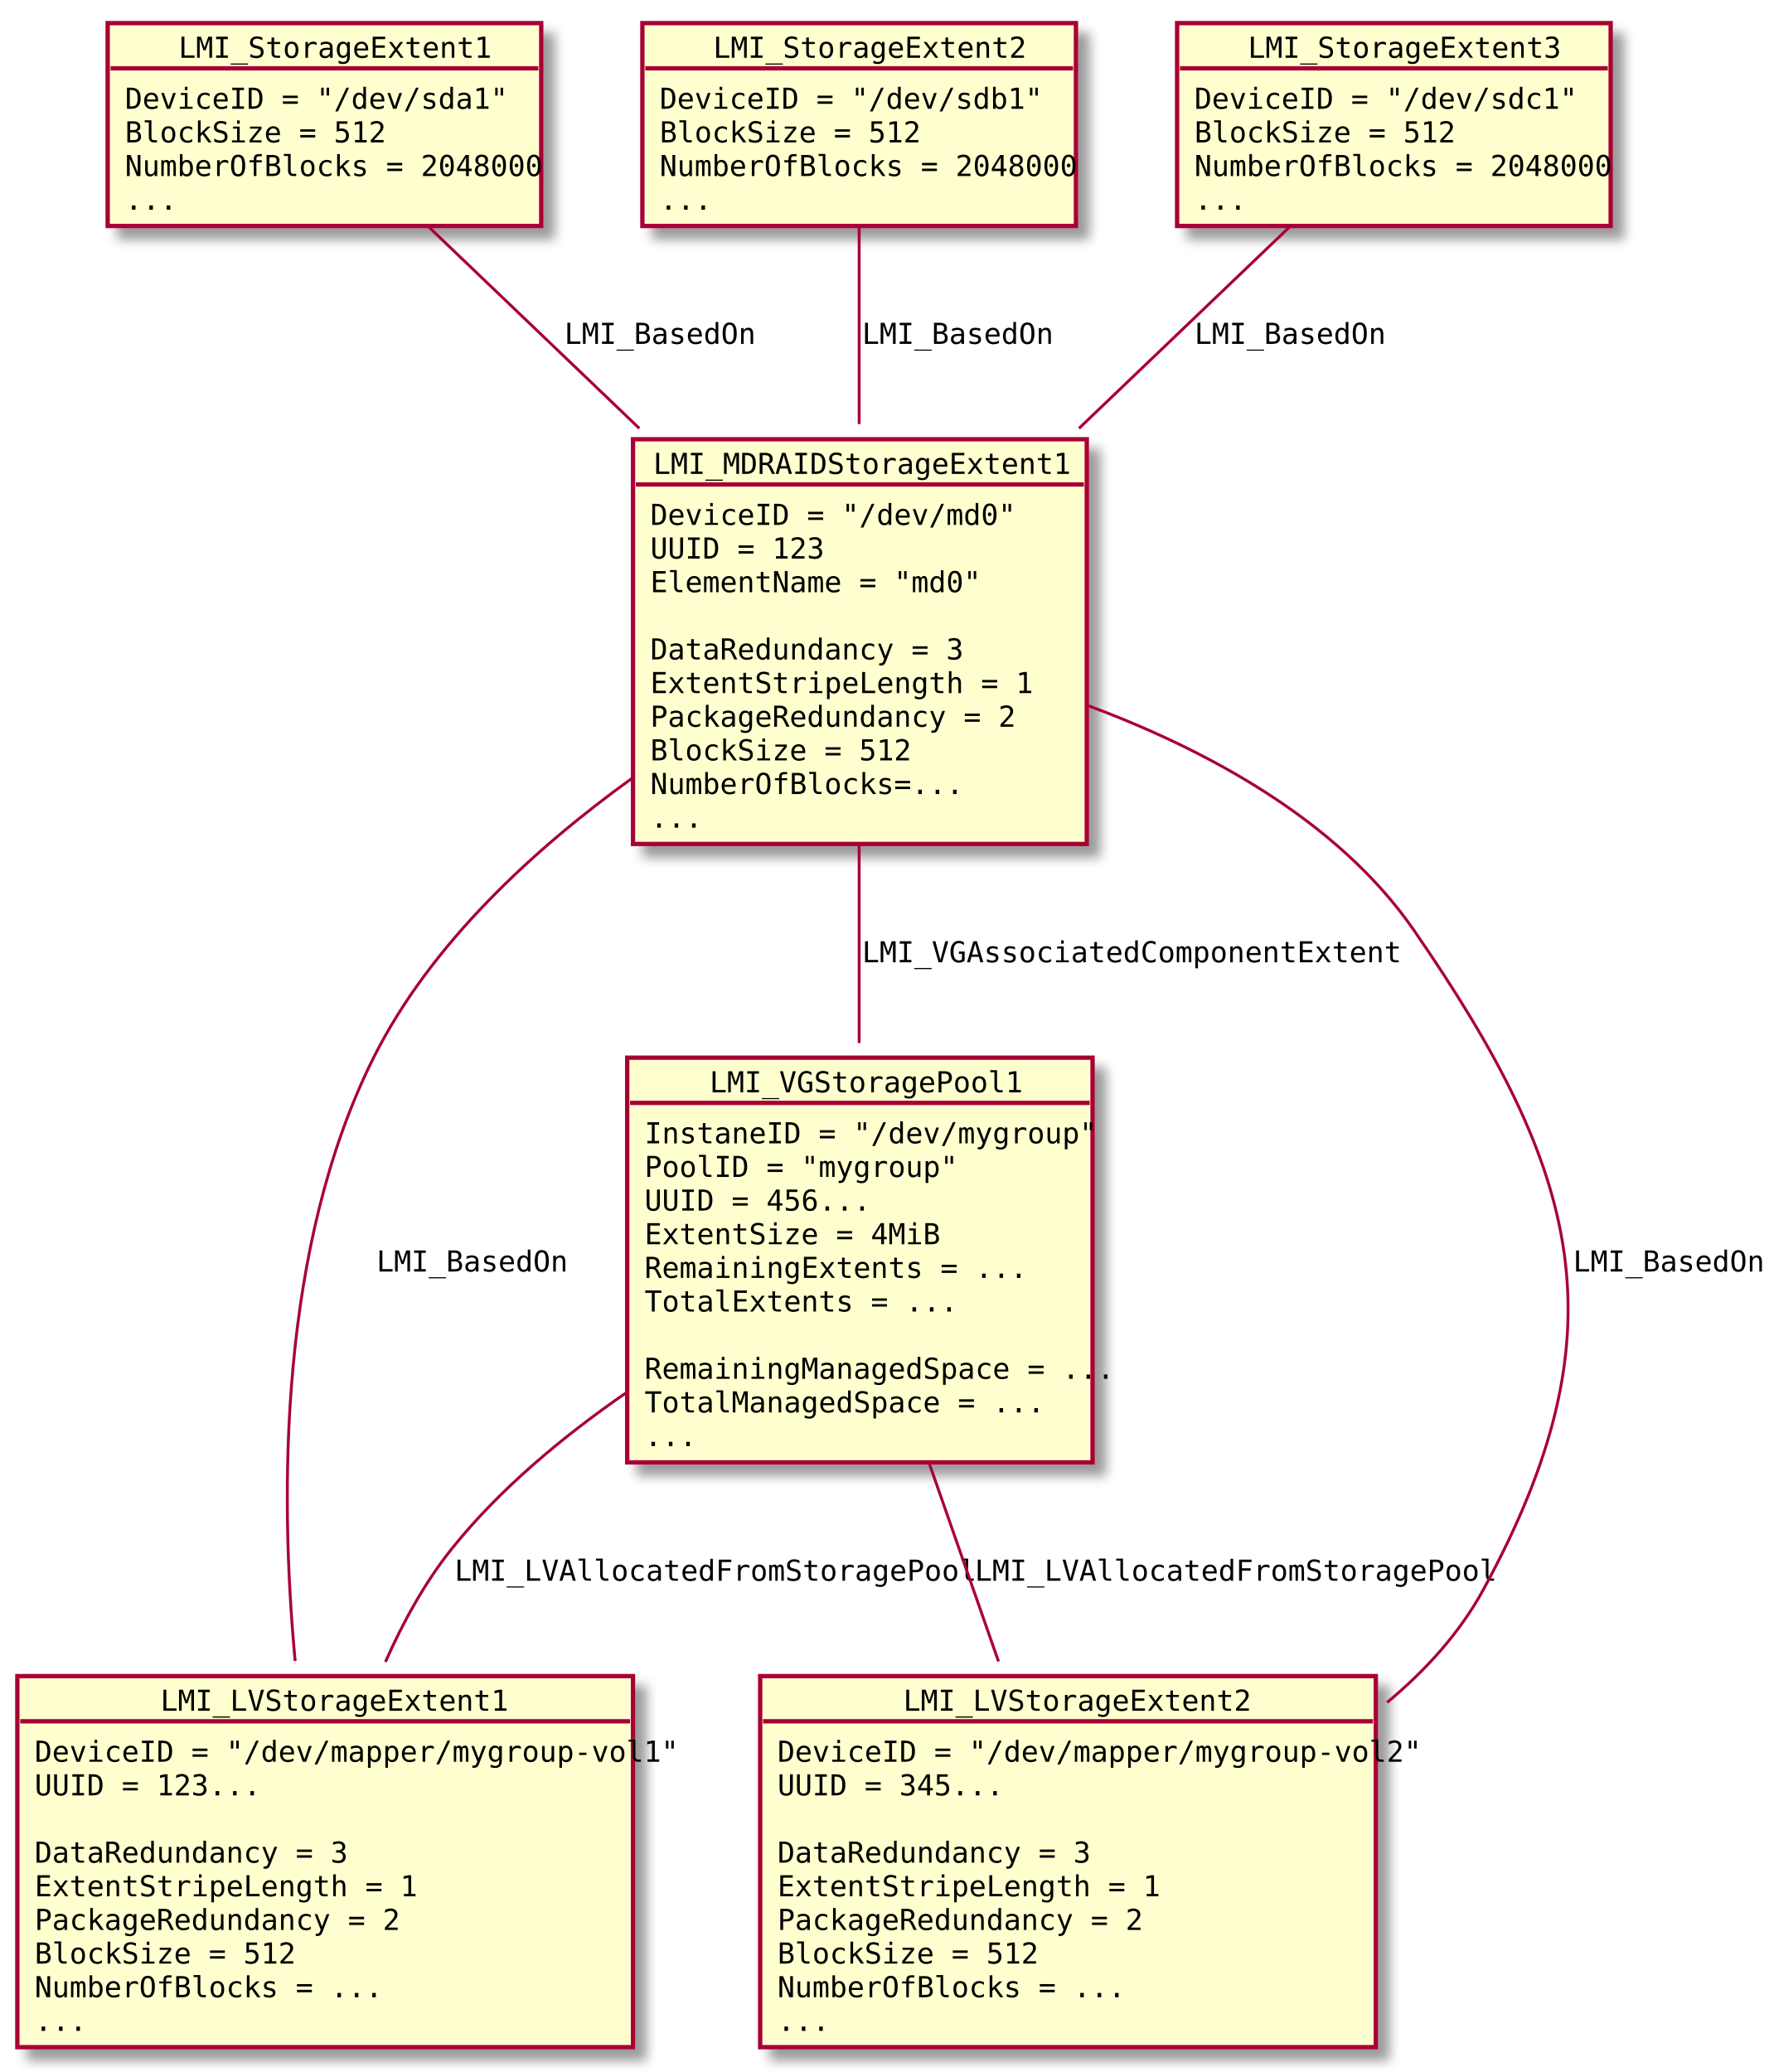
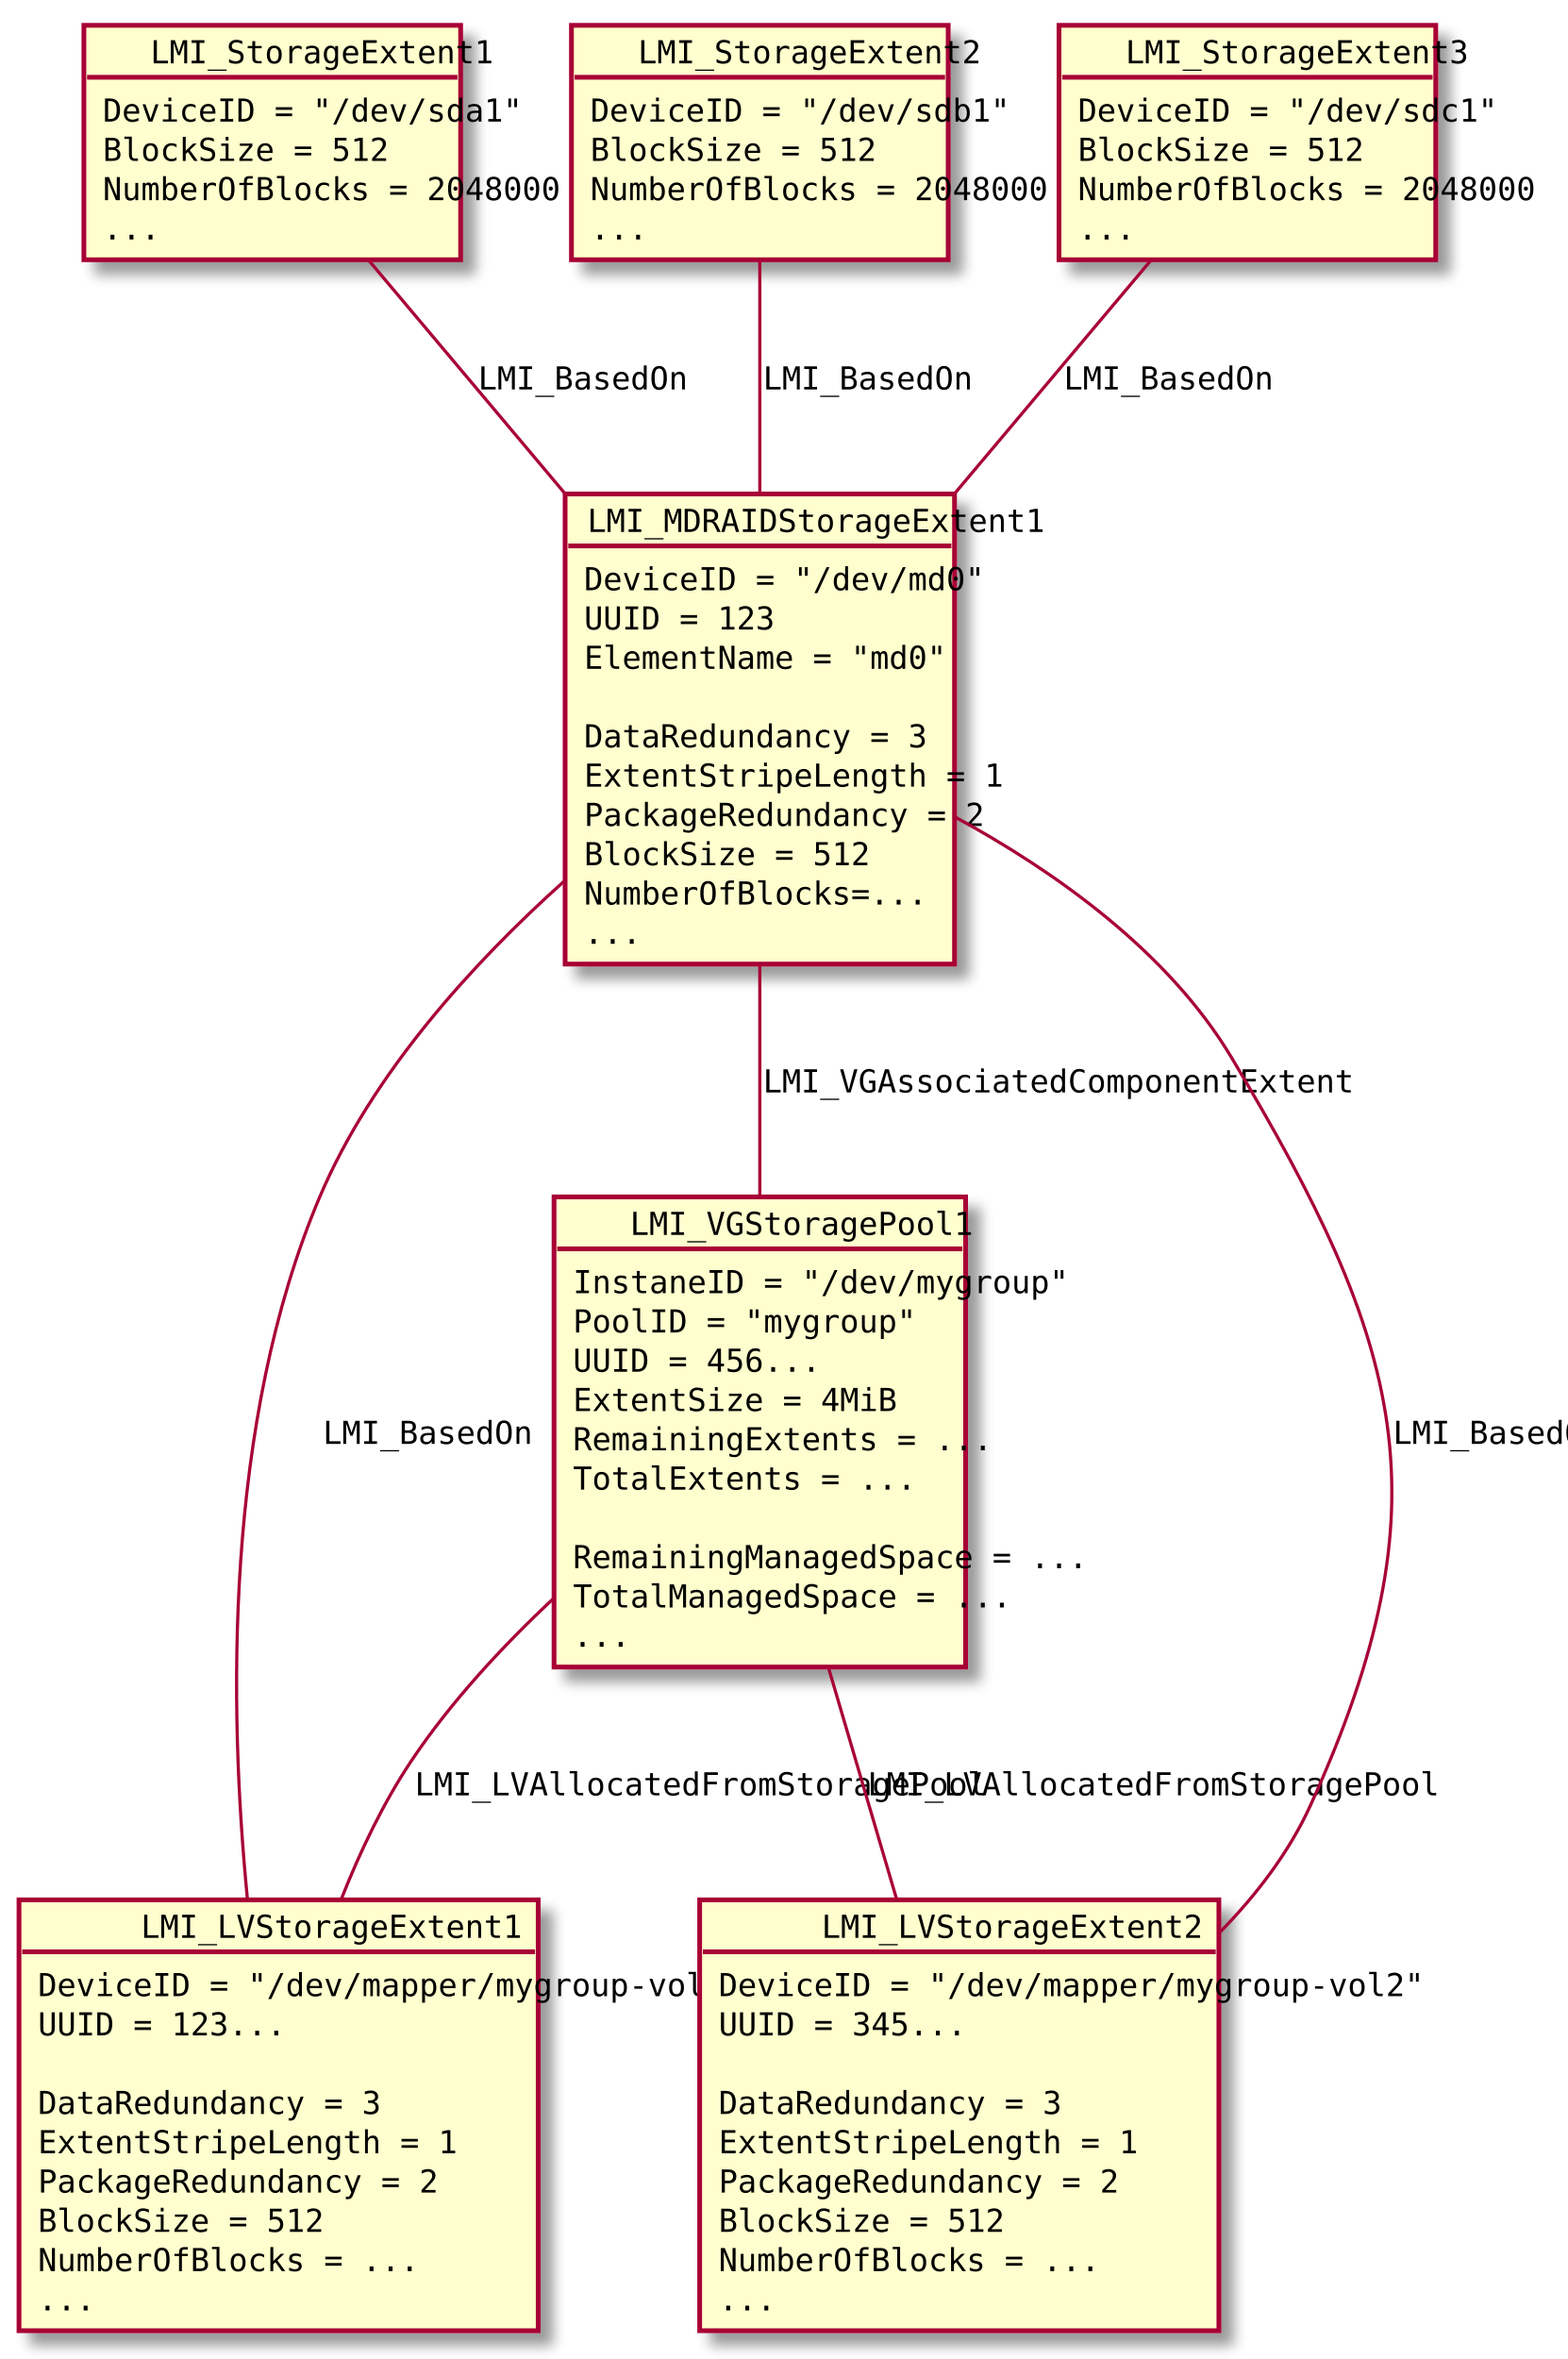
- <svg xmlns="http://www.w3.org/2000/svg" height="717pt" style="width:612px;height:717px;" version="1.1" viewBox="0 0 612 717" width="612pt">
+ <svg xmlns="http://www.w3.org/2000/svg" height="745pt" style="width:495px;height:745px;" version="1.1" viewBox="0 0 495 745" width="495pt">
  <defs>
    <filter height="300%" id="f1" width="300%" x="-1" y="-1">
-       <feGaussianBlur result="blurOut" stdDeviation="2" />
+       <feGaussianBlur result="blurOut" stdDeviation="2.0" />
      <feColorMatrix in="blurOut" result="blurOut2" type="matrix" values="0 0 0 0 0 0 0 0 0 0 0 0 0 0 0 0 0 0 .4 0" />
-       <feOffset dx="4" dy="4" in="blurOut2" result="blurOut3" />
+       <feOffset dx="4.0" dy="4.0" in="blurOut2" result="blurOut3" />
      <feBlend in="SourceGraphic" in2="blurOut3" mode="normal" />
    </filter>
  </defs>
  <g>
-     <rect fill="#FEFECE" filter="url(#f1)" height="70.203" style="stroke: #A80036; stroke-width: 1.5;" width="150" x="37.25" y="8" />
-     <text fill="#000000" font-family="Monospace" font-size="10" lengthAdjust="spacingAndGlyphs" textLength="101" x="61.75" y="20">LMI_StorageExtent1</text>
-     <line style="stroke: #A80036; stroke-width: 1.5;" x1="38.25" x2="186.25" y1="23.641" y2="23.641" />
-     <text fill="#000000" font-family="Monospace" font-size="10" lengthAdjust="spacingAndGlyphs" textLength="115" x="43.25" y="37.641">DeviceID = "/dev/sda1"</text>
-     <text fill="#000000" font-family="Monospace" font-size="10" lengthAdjust="spacingAndGlyphs" textLength="77" x="43.25" y="49.281">BlockSize = 512</text>
-     <text fill="#000000" font-family="Monospace" font-size="10" lengthAdjust="spacingAndGlyphs" textLength="138" x="43.25" y="60.922">NumberOfBlocks = 2048000</text>
-     <text fill="#000000" font-family="Monospace" font-size="10" lengthAdjust="spacingAndGlyphs" textLength="9" x="43.25" y="72.562">...</text>
-     <rect fill="#FEFECE" filter="url(#f1)" height="70.203" style="stroke: #A80036; stroke-width: 1.5;" width="150" x="222.25" y="8" />
-     <text fill="#000000" font-family="Monospace" font-size="10" lengthAdjust="spacingAndGlyphs" textLength="101" x="246.75" y="20">LMI_StorageExtent2</text>
-     <line style="stroke: #A80036; stroke-width: 1.5;" x1="223.25" x2="371.25" y1="23.641" y2="23.641" />
-     <text fill="#000000" font-family="Monospace" font-size="10" lengthAdjust="spacingAndGlyphs" textLength="115" x="228.25" y="37.641">DeviceID = "/dev/sdb1"</text>
-     <text fill="#000000" font-family="Monospace" font-size="10" lengthAdjust="spacingAndGlyphs" textLength="77" x="228.25" y="49.281">BlockSize = 512</text>
-     <text fill="#000000" font-family="Monospace" font-size="10" lengthAdjust="spacingAndGlyphs" textLength="138" x="228.25" y="60.922">NumberOfBlocks = 2048000</text>
-     <text fill="#000000" font-family="Monospace" font-size="10" lengthAdjust="spacingAndGlyphs" textLength="9" x="228.25" y="72.562">...</text>
-     <rect fill="#FEFECE" filter="url(#f1)" height="70.203" style="stroke: #A80036; stroke-width: 1.5;" width="150" x="407.25" y="8" />
-     <text fill="#000000" font-family="Monospace" font-size="10" lengthAdjust="spacingAndGlyphs" textLength="101" x="431.75" y="20">LMI_StorageExtent3</text>
-     <line style="stroke: #A80036; stroke-width: 1.5;" x1="408.25" x2="556.25" y1="23.641" y2="23.641" />
-     <text fill="#000000" font-family="Monospace" font-size="10" lengthAdjust="spacingAndGlyphs" textLength="114" x="413.25" y="37.641">DeviceID = "/dev/sdc1"</text>
-     <text fill="#000000" font-family="Monospace" font-size="10" lengthAdjust="spacingAndGlyphs" textLength="77" x="413.25" y="49.281">BlockSize = 512</text>
-     <text fill="#000000" font-family="Monospace" font-size="10" lengthAdjust="spacingAndGlyphs" textLength="138" x="413.25" y="60.922">NumberOfBlocks = 2048000</text>
-     <text fill="#000000" font-family="Monospace" font-size="10" lengthAdjust="spacingAndGlyphs" textLength="9" x="413.25" y="72.562">...</text>
-     <rect fill="#FEFECE" filter="url(#f1)" height="140.047" style="stroke: #A80036; stroke-width: 1.5;" width="157" x="219" y="152" />
-     <text fill="#000000" font-family="Monospace" font-size="10" lengthAdjust="spacingAndGlyphs" textLength="143" x="226" y="164">LMI_MDRAIDStorageExtent1</text>
-     <line style="stroke: #A80036; stroke-width: 1.5;" x1="220" x2="375" y1="167.641" y2="167.641" />
-     <text fill="#000000" font-family="Monospace" font-size="10" lengthAdjust="spacingAndGlyphs" textLength="114" x="225" y="181.641">DeviceID = "/dev/md0"</text>
-     <text fill="#000000" font-family="Monospace" font-size="10" lengthAdjust="spacingAndGlyphs" textLength="59" x="225" y="193.281">UUID = 123</text>
-     <text fill="#000000" font-family="Monospace" font-size="10" lengthAdjust="spacingAndGlyphs" textLength="117" x="225" y="204.922">ElementName = "md0"</text>
-     <text fill="#000000" font-family="Monospace" font-size="10" lengthAdjust="spacingAndGlyphs" textLength="104" x="225" y="228.203">DataRedundancy = 3</text>
-     <text fill="#000000" font-family="Monospace" font-size="10" lengthAdjust="spacingAndGlyphs" textLength="116" x="225" y="239.844">ExtentStripeLength = 1</text>
-     <text fill="#000000" font-family="Monospace" font-size="10" lengthAdjust="spacingAndGlyphs" textLength="121" x="225" y="251.484">PackageRedundancy = 2</text>
-     <text fill="#000000" font-family="Monospace" font-size="10" lengthAdjust="spacingAndGlyphs" textLength="77" x="225" y="263.125">BlockSize = 512</text>
-     <text fill="#000000" font-family="Monospace" font-size="10" lengthAdjust="spacingAndGlyphs" textLength="99" x="225" y="274.766">NumberOfBlocks=...</text>
-     <text fill="#000000" font-family="Monospace" font-size="10" lengthAdjust="spacingAndGlyphs" textLength="9" x="225" y="286.406">...</text>
-     <rect fill="#FEFECE" filter="url(#f1)" height="140.047" style="stroke: #A80036; stroke-width: 1.5;" width="161" x="217" y="366" />
-     <text fill="#000000" font-family="Monospace" font-size="10" lengthAdjust="spacingAndGlyphs" textLength="104" x="245.5" y="378">LMI_VGStoragePool1</text>
-     <line style="stroke: #A80036; stroke-width: 1.5;" x1="218" x2="377" y1="381.641" y2="381.641" />
-     <text fill="#000000" font-family="Monospace" font-size="10" lengthAdjust="spacingAndGlyphs" textLength="139" x="223" y="395.641">InstaneID = "/dev/mygroup"</text>
-     <text fill="#000000" font-family="Monospace" font-size="10" lengthAdjust="spacingAndGlyphs" textLength="100" x="223" y="407.281">PoolID = "mygroup"</text>
-     <text fill="#000000" font-family="Monospace" font-size="10" lengthAdjust="spacingAndGlyphs" textLength="68" x="223" y="418.922">UUID = 456...</text>
-     <text fill="#000000" font-family="Monospace" font-size="10" lengthAdjust="spacingAndGlyphs" textLength="91" x="223" y="430.562">ExtentSize = 4MiB</text>
-     <text fill="#000000" font-family="Monospace" font-size="10" lengthAdjust="spacingAndGlyphs" textLength="112" x="223" y="442.203">RemainingExtents = ...</text>
-     <text fill="#000000" font-family="Monospace" font-size="10" lengthAdjust="spacingAndGlyphs" textLength="84" x="223" y="453.844">TotalExtents = ...</text>
-     <text fill="#000000" font-family="Monospace" font-size="10" lengthAdjust="spacingAndGlyphs" textLength="149" x="223" y="477.125">RemainingManagedSpace = ...</text>
-     <text fill="#000000" font-family="Monospace" font-size="10" lengthAdjust="spacingAndGlyphs" textLength="121" x="223" y="488.766">TotalManagedSpace = ...</text>
-     <text fill="#000000" font-family="Monospace" font-size="10" lengthAdjust="spacingAndGlyphs" textLength="9" x="223" y="500.406">...</text>
-     <rect fill="#FEFECE" filter="url(#f1)" height="128.406" style="stroke: #A80036; stroke-width: 1.5;" width="213" x="6" y="580" />
-     <text fill="#000000" font-family="Monospace" font-size="10" lengthAdjust="spacingAndGlyphs" textLength="114" x="55.5" y="592">LMI_LVStorageExtent1</text>
-     <line style="stroke: #A80036; stroke-width: 1.5;" x1="7" x2="218" y1="595.641" y2="595.641" />
-     <text fill="#000000" font-family="Monospace" font-size="10" lengthAdjust="spacingAndGlyphs" textLength="201" x="12" y="609.641">DeviceID = "/dev/mapper/mygroup-vol1"</text>
-     <text fill="#000000" font-family="Monospace" font-size="10" lengthAdjust="spacingAndGlyphs" textLength="68" x="12" y="621.281">UUID = 123...</text>
-     <text fill="#000000" font-family="Monospace" font-size="10" lengthAdjust="spacingAndGlyphs" textLength="104" x="12" y="644.562">DataRedundancy = 3</text>
-     <text fill="#000000" font-family="Monospace" font-size="10" lengthAdjust="spacingAndGlyphs" textLength="116" x="12" y="656.203">ExtentStripeLength = 1</text>
-     <text fill="#000000" font-family="Monospace" font-size="10" lengthAdjust="spacingAndGlyphs" textLength="121" x="12" y="667.844">PackageRedundancy = 2</text>
-     <text fill="#000000" font-family="Monospace" font-size="10" lengthAdjust="spacingAndGlyphs" textLength="77" x="12" y="679.484">BlockSize = 512</text>
-     <text fill="#000000" font-family="Monospace" font-size="10" lengthAdjust="spacingAndGlyphs" textLength="105" x="12" y="691.125">NumberOfBlocks = ...</text>
-     <text fill="#000000" font-family="Monospace" font-size="10" lengthAdjust="spacingAndGlyphs" textLength="9" x="12" y="702.766">...</text>
-     <rect fill="#FEFECE" filter="url(#f1)" height="128.406" style="stroke: #A80036; stroke-width: 1.5;" width="213" x="263" y="580" />
-     <text fill="#000000" font-family="Monospace" font-size="10" lengthAdjust="spacingAndGlyphs" textLength="114" x="312.5" y="592">LMI_LVStorageExtent2</text>
-     <line style="stroke: #A80036; stroke-width: 1.5;" x1="264" x2="475" y1="595.641" y2="595.641" />
-     <text fill="#000000" font-family="Monospace" font-size="10" lengthAdjust="spacingAndGlyphs" textLength="201" x="269" y="609.641">DeviceID = "/dev/mapper/mygroup-vol2"</text>
-     <text fill="#000000" font-family="Monospace" font-size="10" lengthAdjust="spacingAndGlyphs" textLength="68" x="269" y="621.281">UUID = 345...</text>
-     <text fill="#000000" font-family="Monospace" font-size="10" lengthAdjust="spacingAndGlyphs" textLength="104" x="269" y="644.562">DataRedundancy = 3</text>
-     <text fill="#000000" font-family="Monospace" font-size="10" lengthAdjust="spacingAndGlyphs" textLength="116" x="269" y="656.203">ExtentStripeLength = 1</text>
-     <text fill="#000000" font-family="Monospace" font-size="10" lengthAdjust="spacingAndGlyphs" textLength="121" x="269" y="667.844">PackageRedundancy = 2</text>
-     <text fill="#000000" font-family="Monospace" font-size="10" lengthAdjust="spacingAndGlyphs" textLength="77" x="269" y="679.484">BlockSize = 512</text>
-     <text fill="#000000" font-family="Monospace" font-size="10" lengthAdjust="spacingAndGlyphs" textLength="105" x="269" y="691.125">NumberOfBlocks = ...</text>
-     <text fill="#000000" font-family="Monospace" font-size="10" lengthAdjust="spacingAndGlyphs" textLength="9" x="269" y="702.766">...</text>
-     <path d="M147.92,78.127 C168.736,98.043 195.82,123.957 221.198,148.237 " fill="none" style="stroke: #A80036; stroke-width: 1.0;" />
-     <text fill="#000000" font-family="Monospace" font-size="10" lengthAdjust="spacingAndGlyphs" textLength="67" x="195.25" y="119">LMI_BasedOn</text>
-     <path d="M297.25,78.127 C297.25,97.635 297.25,122.897 297.25,146.742 " fill="none" style="stroke: #A80036; stroke-width: 1.0;" />
-     <text fill="#000000" font-family="Monospace" font-size="10" lengthAdjust="spacingAndGlyphs" textLength="67" x="298.25" y="119">LMI_BasedOn</text>
-     <path d="M446.58,78.127 C425.764,98.043 398.68,123.957 373.302,148.237 " fill="none" style="stroke: #A80036; stroke-width: 1.0;" />
-     <text fill="#000000" font-family="Monospace" font-size="10" lengthAdjust="spacingAndGlyphs" textLength="67" x="413.25" y="119">LMI_BasedOn</text>
-     <path d="M297.25,292.123 C297.25,314.141 297.25,338.584 297.25,360.937 " fill="none" style="stroke: #A80036; stroke-width: 1.0;" />
-     <text fill="#000000" font-family="Monospace" font-size="10" lengthAdjust="spacingAndGlyphs" textLength="181" x="298.25" y="333">LMI_VGAssociatedComponentExtent</text>
-     <path d="M216.747,481.878 C194.979,496.906 172.872,515.207 156.25,536 C147.01,547.558 139.444,561.325 133.354,575.073 " fill="none" style="stroke: #A80036; stroke-width: 1.0;" />
-     <text fill="#000000" font-family="Monospace" font-size="10" lengthAdjust="spacingAndGlyphs" textLength="166" x="157.25" y="547">LMI_LVAllocatedFromStoragePool</text>
-     <path d="M321.425,506.168 C329.173,528.336 337.743,552.856 345.463,574.944 " fill="none" style="stroke: #A80036; stroke-width: 1.0;" />
-     <text fill="#000000" font-family="Monospace" font-size="10" lengthAdjust="spacingAndGlyphs" textLength="166" x="337.25" y="547">LMI_LVAllocatedFromStoragePool</text>
-     <path d="M218.855,269.181 C185.155,293.455 149.027,326.428 129.25,366 C96.634,431.264 96.656,516.239 102.116,574.771 " fill="none" style="stroke: #A80036; stroke-width: 1.0;" />
-     <text fill="#000000" font-family="Monospace" font-size="10" lengthAdjust="spacingAndGlyphs" textLength="67" x="130.25" y="440">LMI_BasedOn</text>
-     <path d="M375.733,243.912 C416.256,258.885 462.656,283.394 489.25,322 C547.052,405.911 561.982,460.516 513.25,550 C505.059,565.041 493.274,578.019 479.925,589.101 " fill="none" style="stroke: #A80036; stroke-width: 1.0;" />
-     <text fill="#000000" font-family="Monospace" font-size="10" lengthAdjust="spacingAndGlyphs" textLength="67" x="544.25" y="440">LMI_BasedOn</text>
+     <rect fill="#FEFECE" filter="url(#f1)" height="74.031" style="stroke: #A80036; stroke-width: 1.5;" width="119" x="26.5" y="8" />
+     <text fill="#000000" font-family="Monospace" font-size="10" lengthAdjust="spacingAndGlyphs" textLength="77" x="47.5" y="20">LMI_StorageExtent1</text>
+     <line style="stroke: #A80036; stroke-width: 1.5;" x1="27.5" x2="144.5" y1="24.406" y2="24.406" />
+     <text fill="#000000" font-family="Monospace" font-size="10" lengthAdjust="spacingAndGlyphs" textLength="86" x="32.5" y="38.406">DeviceID = "/dev/sda1"</text>
+     <text fill="#000000" font-family="Monospace" font-size="10" lengthAdjust="spacingAndGlyphs" textLength="60" x="32.5" y="50.812">BlockSize = 512</text>
+     <text fill="#000000" font-family="Monospace" font-size="10" lengthAdjust="spacingAndGlyphs" textLength="107" x="32.5" y="63.219">NumberOfBlocks = 2048000</text>
+     <text fill="#000000" font-family="Monospace" font-size="10" lengthAdjust="spacingAndGlyphs" textLength="6" x="32.5" y="75.625">...</text>
+     <rect fill="#FEFECE" filter="url(#f1)" height="74.031" style="stroke: #A80036; stroke-width: 1.5;" width="119" x="180.5" y="8" />
+     <text fill="#000000" font-family="Monospace" font-size="10" lengthAdjust="spacingAndGlyphs" textLength="77" x="201.5" y="20">LMI_StorageExtent2</text>
+     <line style="stroke: #A80036; stroke-width: 1.5;" x1="181.5" x2="298.5" y1="24.406" y2="24.406" />
+     <text fill="#000000" font-family="Monospace" font-size="10" lengthAdjust="spacingAndGlyphs" textLength="86" x="186.5" y="38.406">DeviceID = "/dev/sdb1"</text>
+     <text fill="#000000" font-family="Monospace" font-size="10" lengthAdjust="spacingAndGlyphs" textLength="60" x="186.5" y="50.812">BlockSize = 512</text>
+     <text fill="#000000" font-family="Monospace" font-size="10" lengthAdjust="spacingAndGlyphs" textLength="107" x="186.5" y="63.219">NumberOfBlocks = 2048000</text>
+     <text fill="#000000" font-family="Monospace" font-size="10" lengthAdjust="spacingAndGlyphs" textLength="6" x="186.5" y="75.625">...</text>
+     <rect fill="#FEFECE" filter="url(#f1)" height="74.031" style="stroke: #A80036; stroke-width: 1.5;" width="119" x="334.5" y="8" />
+     <text fill="#000000" font-family="Monospace" font-size="10" lengthAdjust="spacingAndGlyphs" textLength="77" x="355.5" y="20">LMI_StorageExtent3</text>
+     <line style="stroke: #A80036; stroke-width: 1.5;" x1="335.5" x2="452.5" y1="24.406" y2="24.406" />
+     <text fill="#000000" font-family="Monospace" font-size="10" lengthAdjust="spacingAndGlyphs" textLength="85" x="340.5" y="38.406">DeviceID = "/dev/sdc1"</text>
+     <text fill="#000000" font-family="Monospace" font-size="10" lengthAdjust="spacingAndGlyphs" textLength="60" x="340.5" y="50.812">BlockSize = 512</text>
+     <text fill="#000000" font-family="Monospace" font-size="10" lengthAdjust="spacingAndGlyphs" textLength="107" x="340.5" y="63.219">NumberOfBlocks = 2048000</text>
+     <text fill="#000000" font-family="Monospace" font-size="10" lengthAdjust="spacingAndGlyphs" textLength="6" x="340.5" y="75.625">...</text>
+     <rect fill="#FEFECE" filter="url(#f1)" height="148.469" style="stroke: #A80036; stroke-width: 1.5;" width="123" x="178.5" y="156" />
+     <text fill="#000000" font-family="Monospace" font-size="10" lengthAdjust="spacingAndGlyphs" textLength="109" x="185.5" y="168">LMI_MDRAIDStorageExtent1</text>
+     <line style="stroke: #A80036; stroke-width: 1.5;" x1="179.5" x2="300.5" y1="172.406" y2="172.406" />
+     <text fill="#000000" font-family="Monospace" font-size="10" lengthAdjust="spacingAndGlyphs" textLength="84" x="184.5" y="186.406">DeviceID = "/dev/md0"</text>
+     <text fill="#000000" font-family="Monospace" font-size="10" lengthAdjust="spacingAndGlyphs" textLength="44" x="184.5" y="198.812">UUID = 123</text>
+     <text fill="#000000" font-family="Monospace" font-size="10" lengthAdjust="spacingAndGlyphs" textLength="86" x="184.5" y="211.219">ElementName = "md0"</text>
+     <text fill="#000000" font-family="Monospace" font-size="10" lengthAdjust="spacingAndGlyphs" textLength="81" x="184.5" y="236.031">DataRedundancy = 3</text>
+     <text fill="#000000" font-family="Monospace" font-size="10" lengthAdjust="spacingAndGlyphs" textLength="86" x="184.5" y="248.438">ExtentStripeLength = 1</text>
+     <text fill="#000000" font-family="Monospace" font-size="10" lengthAdjust="spacingAndGlyphs" textLength="96" x="184.5" y="260.844">PackageRedundancy = 2</text>
+     <text fill="#000000" font-family="Monospace" font-size="10" lengthAdjust="spacingAndGlyphs" textLength="60" x="184.5" y="273.25">BlockSize = 512</text>
+     <text fill="#000000" font-family="Monospace" font-size="10" lengthAdjust="spacingAndGlyphs" textLength="74" x="184.5" y="285.656">NumberOfBlocks=...</text>
+     <text fill="#000000" font-family="Monospace" font-size="10" lengthAdjust="spacingAndGlyphs" textLength="6" x="184.5" y="298.062">...</text>
+     <rect fill="#FEFECE" filter="url(#f1)" height="148.469" style="stroke: #A80036; stroke-width: 1.5;" width="130" x="175" y="378" />
+     <text fill="#000000" font-family="Monospace" font-size="10" lengthAdjust="spacingAndGlyphs" textLength="82" x="199" y="390">LMI_VGStoragePool1</text>
+     <line style="stroke: #A80036; stroke-width: 1.5;" x1="176" x2="304" y1="394.406" y2="394.406" />
+     <text fill="#000000" font-family="Monospace" font-size="10" lengthAdjust="spacingAndGlyphs" textLength="103" x="181" y="408.406">InstaneID = "/dev/mygroup"</text>
+     <text fill="#000000" font-family="Monospace" font-size="10" lengthAdjust="spacingAndGlyphs" textLength="74" x="181" y="420.812">PoolID = "mygroup"</text>
+     <text fill="#000000" font-family="Monospace" font-size="10" lengthAdjust="spacingAndGlyphs" textLength="50" x="181" y="433.219">UUID = 456...</text>
+     <text fill="#000000" font-family="Monospace" font-size="10" lengthAdjust="spacingAndGlyphs" textLength="67" x="181" y="445.625">ExtentSize = 4MiB</text>
+     <text fill="#000000" font-family="Monospace" font-size="10" lengthAdjust="spacingAndGlyphs" textLength="84" x="181" y="458.031">RemainingExtents = ...</text>
+     <text fill="#000000" font-family="Monospace" font-size="10" lengthAdjust="spacingAndGlyphs" textLength="61" x="181" y="470.438">TotalExtents = ...</text>
+     <text fill="#000000" font-family="Monospace" font-size="10" lengthAdjust="spacingAndGlyphs" textLength="118" x="181" y="495.25">RemainingManagedSpace = ...</text>
+     <text fill="#000000" font-family="Monospace" font-size="10" lengthAdjust="spacingAndGlyphs" textLength="95" x="181" y="507.656">TotalManagedSpace = ...</text>
+     <text fill="#000000" font-family="Monospace" font-size="10" lengthAdjust="spacingAndGlyphs" textLength="6" x="181" y="520.062">...</text>
+     <rect fill="#FEFECE" filter="url(#f1)" height="136.062" style="stroke: #A80036; stroke-width: 1.5;" width="164" x="6" y="600" />
+     <text fill="#000000" font-family="Monospace" font-size="10" lengthAdjust="spacingAndGlyphs" textLength="87" x="44.5" y="612">LMI_LVStorageExtent1</text>
+     <line style="stroke: #A80036; stroke-width: 1.5;" x1="7" x2="169" y1="616.406" y2="616.406" />
+     <text fill="#000000" font-family="Monospace" font-size="10" lengthAdjust="spacingAndGlyphs" textLength="152" x="12" y="630.406">DeviceID = "/dev/mapper/mygroup-vol1"</text>
+     <text fill="#000000" font-family="Monospace" font-size="10" lengthAdjust="spacingAndGlyphs" textLength="50" x="12" y="642.812">UUID = 123...</text>
+     <text fill="#000000" font-family="Monospace" font-size="10" lengthAdjust="spacingAndGlyphs" textLength="81" x="12" y="667.625">DataRedundancy = 3</text>
+     <text fill="#000000" font-family="Monospace" font-size="10" lengthAdjust="spacingAndGlyphs" textLength="86" x="12" y="680.031">ExtentStripeLength = 1</text>
+     <text fill="#000000" font-family="Monospace" font-size="10" lengthAdjust="spacingAndGlyphs" textLength="96" x="12" y="692.438">PackageRedundancy = 2</text>
+     <text fill="#000000" font-family="Monospace" font-size="10" lengthAdjust="spacingAndGlyphs" textLength="60" x="12" y="704.844">BlockSize = 512</text>
+     <text fill="#000000" font-family="Monospace" font-size="10" lengthAdjust="spacingAndGlyphs" textLength="78" x="12" y="717.25">NumberOfBlocks = ...</text>
+     <text fill="#000000" font-family="Monospace" font-size="10" lengthAdjust="spacingAndGlyphs" textLength="6" x="12" y="729.656">...</text>
+     <rect fill="#FEFECE" filter="url(#f1)" height="136.062" style="stroke: #A80036; stroke-width: 1.5;" width="164" x="221" y="600" />
+     <text fill="#000000" font-family="Monospace" font-size="10" lengthAdjust="spacingAndGlyphs" textLength="87" x="259.5" y="612">LMI_LVStorageExtent2</text>
+     <line style="stroke: #A80036; stroke-width: 1.5;" x1="222" x2="384" y1="616.406" y2="616.406" />
+     <text fill="#000000" font-family="Monospace" font-size="10" lengthAdjust="spacingAndGlyphs" textLength="152" x="227" y="630.406">DeviceID = "/dev/mapper/mygroup-vol2"</text>
+     <text fill="#000000" font-family="Monospace" font-size="10" lengthAdjust="spacingAndGlyphs" textLength="50" x="227" y="642.812">UUID = 345...</text>
+     <text fill="#000000" font-family="Monospace" font-size="10" lengthAdjust="spacingAndGlyphs" textLength="81" x="227" y="667.625">DataRedundancy = 3</text>
+     <text fill="#000000" font-family="Monospace" font-size="10" lengthAdjust="spacingAndGlyphs" textLength="86" x="227" y="680.031">ExtentStripeLength = 1</text>
+     <text fill="#000000" font-family="Monospace" font-size="10" lengthAdjust="spacingAndGlyphs" textLength="96" x="227" y="692.438">PackageRedundancy = 2</text>
+     <text fill="#000000" font-family="Monospace" font-size="10" lengthAdjust="spacingAndGlyphs" textLength="60" x="227" y="704.844">BlockSize = 512</text>
+     <text fill="#000000" font-family="Monospace" font-size="10" lengthAdjust="spacingAndGlyphs" textLength="78" x="227" y="717.25">NumberOfBlocks = ...</text>
+     <text fill="#000000" font-family="Monospace" font-size="10" lengthAdjust="spacingAndGlyphs" textLength="6" x="227" y="729.656">...</text>
+     <path d="M116.425,82.155 C134.132,103.196 157.102,130.491 178.426,155.831 " fill="none" style="stroke: #A80036; stroke-width: 1.0;" />
+     <text fill="#000000" font-family="Monospace" font-size="10" lengthAdjust="spacingAndGlyphs" textLength="54" x="151" y="123">LMI_BasedOn</text>
+     <path d="M240,82.155 C240,103.196 240,130.491 240,155.831 " fill="none" style="stroke: #A80036; stroke-width: 1.0;" />
+     <text fill="#000000" font-family="Monospace" font-size="10" lengthAdjust="spacingAndGlyphs" textLength="54" x="241" y="123">LMI_BasedOn</text>
+     <path d="M363.575,82.155 C345.868,103.196 322.898,130.491 301.574,155.831 " fill="none" style="stroke: #A80036; stroke-width: 1.0;" />
+     <text fill="#000000" font-family="Monospace" font-size="10" lengthAdjust="spacingAndGlyphs" textLength="54" x="336" y="123">LMI_BasedOn</text>
+     <path d="M240,304.257 C240,327.881 240,354.06 240,377.688 " fill="none" style="stroke: #A80036; stroke-width: 1.0;" />
+     <text fill="#000000" font-family="Monospace" font-size="10" lengthAdjust="spacingAndGlyphs" textLength="139" x="241" y="345">LMI_VGAssociatedComponentExtent</text>
+     <path d="M174.888,504.741 C158.655,519.959 142.372,537.521 130,556 C121.116,569.269 113.762,584.677 107.825,599.712 " fill="none" style="stroke: #A80036; stroke-width: 1.0;" />
+     <text fill="#000000" font-family="Monospace" font-size="10" lengthAdjust="spacingAndGlyphs" textLength="131" x="131" y="567">LMI_LVAllocatedFromStoragePool</text>
+     <path d="M261.505,526.048 C268.527,549.901 276.289,576.266 283.181,599.678 " fill="none" style="stroke: #A80036; stroke-width: 1.0;" />
+     <text fill="#000000" font-family="Monospace" font-size="10" lengthAdjust="spacingAndGlyphs" textLength="131" x="274" y="567">LMI_LVAllocatedFromStoragePool</text>
+     <path d="M178.29,278.205 C149.294,304.184 117.528,339.037 101,378 C70.795,449.204 72.226,539.323 78.162,599.833 " fill="none" style="stroke: #A80036; stroke-width: 1.0;" />
+     <text fill="#000000" font-family="Monospace" font-size="10" lengthAdjust="spacingAndGlyphs" textLength="54" x="102" y="456">LMI_BasedOn</text>
+     <path d="M301.646,258.015 C333.113,275.12 368.903,300.4 389,334 C443.142,424.519 457.615,473.964 414,570 C407.227,584.913 396.903,598.432 385.227,610.322 " fill="none" style="stroke: #A80036; stroke-width: 1.0;" />
+     <text fill="#000000" font-family="Monospace" font-size="10" lengthAdjust="spacingAndGlyphs" textLength="54" x="440" y="456">LMI_BasedOn</text>
  </g>
</svg>
